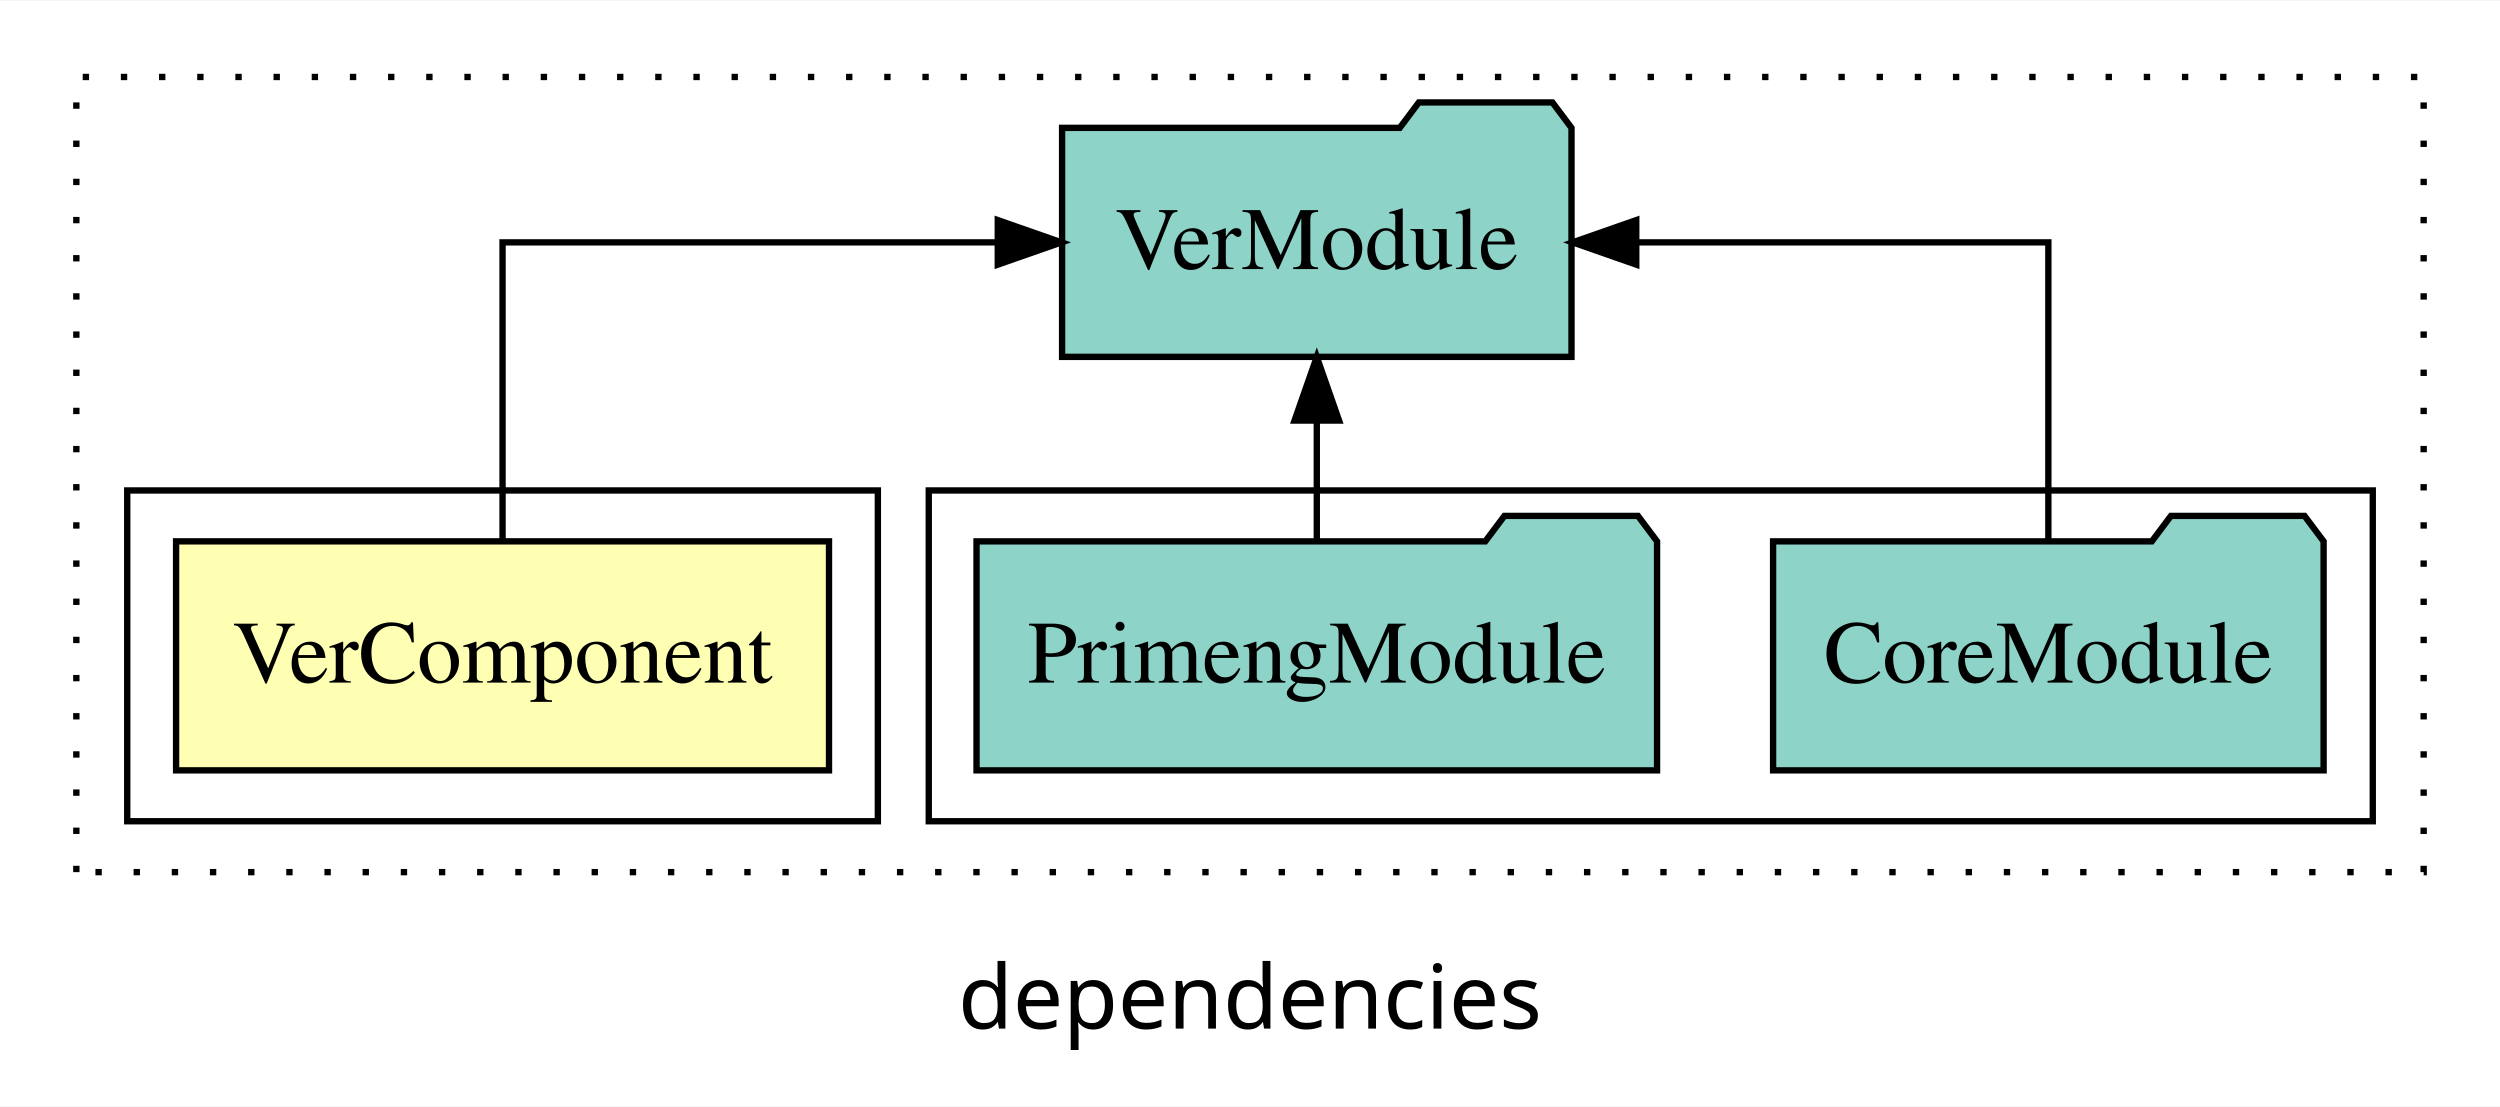
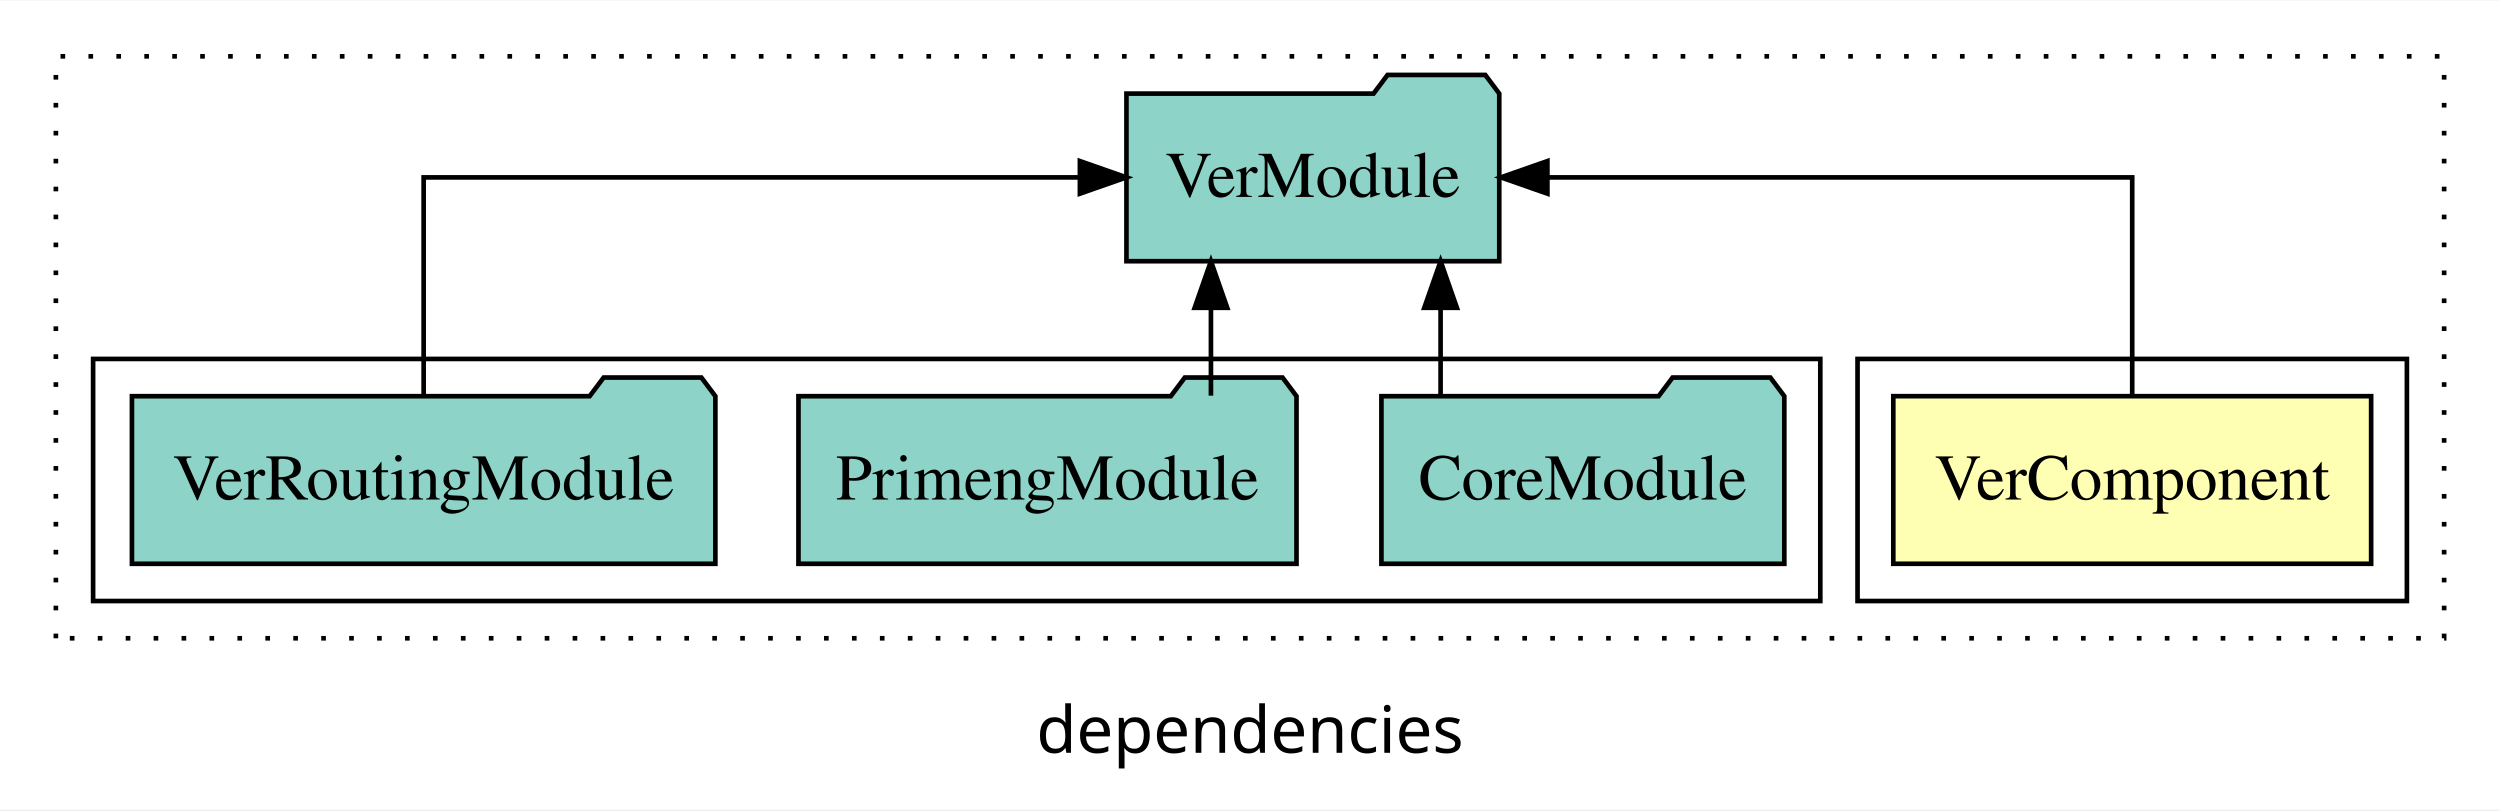
- <svg xmlns="http://www.w3.org/2000/svg" width="393pt" height="174pt" viewBox="0.00 0.00 393.00 173.80">
+ <svg xmlns="http://www.w3.org/2000/svg" width="537pt" height="174pt" viewBox="0.00 0.00 537.00 173.80">
  <g id="graph0" class="graph" transform="scale(1 1) rotate(0) translate(4 169.8)">
-     <polygon fill="white" stroke="transparent" points="-4,4 -4,-169.8 389,-169.8 389,4 -4,4" />
-     <text text-anchor="middle" x="192.5" y="-8.2" font-family="sans-serif" font-size="14.00">dependencies</text>
+     <polygon fill="white" stroke="transparent" points="-4,4 -4,-169.8 533,-169.8 533,4 -4,4" />
+     <text text-anchor="middle" x="264.5" y="-8.2" font-family="sans-serif" font-size="14.00">dependencies</text>
    <g id="clust1" class="cluster">
-       <polygon fill="none" stroke="black" stroke-dasharray="1,5" points="8,-32.8 8,-157.8 377,-157.8 377,-32.8 8,-32.8" />
+       <polygon fill="none" stroke="black" stroke-dasharray="1,5" points="8,-32.8 8,-157.8 521,-157.8 521,-32.8 8,-32.8" />
+     </g>
+     <g id="clust2" class="cluster">
+       <polygon fill="none" stroke="black" points="395,-40.8 395,-92.8 513,-92.8 513,-40.8 395,-40.8" />
    </g>
    <g id="clust4" class="cluster">
-       <polygon fill="none" stroke="black" points="142,-40.8 142,-92.8 369,-92.8 369,-40.8 142,-40.8" />
-     </g>
-     <g id="clust2" class="cluster">
-       <polygon fill="none" stroke="black" points="16,-40.8 16,-92.8 134,-92.8 134,-40.8 16,-40.8" />
+       <polygon fill="none" stroke="black" points="16,-40.8 16,-92.8 387,-92.8 387,-40.8 16,-40.8" />
    </g>
    <g id="node1" class="node">
-       <polygon fill="#ffffb3" stroke="black" points="126.32,-84.8 23.68,-84.8 23.68,-48.8 126.32,-48.8 126.32,-84.8" />
-       <text text-anchor="middle" x="75" y="-62.6" font-family="Times,serif" font-size="14.00">VerComponent</text>
+       <polygon fill="#ffffb3" stroke="black" points="505.32,-84.8 402.68,-84.8 402.68,-48.8 505.32,-48.8 505.32,-84.8" />
+       <text text-anchor="middle" x="454" y="-62.6" font-family="Times,serif" font-size="14.00">VerComponent</text>
    </g>
    <g id="node2" class="node">
-       <polygon fill="#8dd3c7" stroke="black" points="243.04,-149.8 240.04,-153.8 219.04,-153.8 216.04,-149.8 162.96,-149.8 162.96,-113.8 243.04,-113.8 243.04,-149.8" />
-       <text text-anchor="middle" x="203" y="-127.6" font-family="Times,serif" font-size="14.00">VerModule</text>
+       <polygon fill="#8dd3c7" stroke="black" points="318.04,-149.8 315.04,-153.8 294.04,-153.8 291.04,-149.8 237.96,-149.8 237.96,-113.8 318.04,-113.8 318.04,-149.8" />
+       <text text-anchor="middle" x="278" y="-127.6" font-family="Times,serif" font-size="14.00">VerModule</text>
    </g>
    <g id="edge1" class="edge">
-       <path fill="none" stroke="black" d="M75,-84.91C75,-104.14 75,-131.8 75,-131.8 75,-131.8 152.85,-131.8 152.85,-131.8" />
-       <polygon fill="black" stroke="black" points="152.85,-135.3 162.85,-131.8 152.85,-128.3 152.85,-135.3" />
+       <path fill="none" stroke="black" d="M454,-84.91C454,-104.14 454,-131.8 454,-131.8 454,-131.8 328.38,-131.8 328.38,-131.8" />
+       <polygon fill="black" stroke="black" points="328.38,-128.3 318.38,-131.8 328.38,-135.3 328.38,-128.3" />
    </g>
    <g id="node3" class="node">
-       <polygon fill="#8dd3c7" stroke="black" points="361.27,-84.8 358.27,-88.8 337.27,-88.8 334.27,-84.8 274.73,-84.8 274.73,-48.8 361.27,-48.8 361.27,-84.8" />
-       <text text-anchor="middle" x="318" y="-62.6" font-family="Times,serif" font-size="14.00">CoreModule</text>
+       <polygon fill="#8dd3c7" stroke="black" points="379.27,-84.8 376.27,-88.8 355.27,-88.8 352.27,-84.8 292.73,-84.8 292.73,-48.8 379.27,-48.8 379.27,-84.8" />
+       <text text-anchor="middle" x="336" y="-62.6" font-family="Times,serif" font-size="14.00">CoreModule</text>
    </g>
    <g id="edge2" class="edge">
-       <path fill="none" stroke="black" d="M318,-84.91C318,-104.14 318,-131.8 318,-131.8 318,-131.8 253.22,-131.8 253.22,-131.8" />
-       <polygon fill="black" stroke="black" points="253.22,-128.3 243.22,-131.8 253.22,-135.3 253.22,-128.3" />
+       <path fill="none" stroke="black" d="M305.44,-84.91C305.44,-84.91 305.44,-103.79 305.44,-103.79" />
+       <polygon fill="black" stroke="black" points="301.94,-103.79 305.44,-113.79 308.94,-103.79 301.94,-103.79" />
    </g>
    <g id="node4" class="node">
-       <polygon fill="#8dd3c7" stroke="black" points="256.49,-84.8 253.49,-88.8 232.49,-88.8 229.49,-84.8 149.51,-84.8 149.51,-48.8 256.49,-48.8 256.49,-84.8" />
-       <text text-anchor="middle" x="203" y="-62.6" font-family="Times,serif" font-size="14.00">PrimengModule</text>
+       <polygon fill="#8dd3c7" stroke="black" points="274.49,-84.8 271.49,-88.8 250.49,-88.8 247.49,-84.8 167.51,-84.8 167.51,-48.8 274.49,-48.8 274.49,-84.8" />
+       <text text-anchor="middle" x="221" y="-62.6" font-family="Times,serif" font-size="14.00">PrimengModule</text>
    </g>
    <g id="edge3" class="edge">
-       <path fill="none" stroke="black" d="M203,-84.91C203,-84.91 203,-103.79 203,-103.79" />
-       <polygon fill="black" stroke="black" points="199.5,-103.79 203,-113.79 206.5,-103.79 199.5,-103.79" />
+       <path fill="none" stroke="black" d="M256.11,-84.91C256.11,-84.91 256.11,-103.79 256.11,-103.79" />
+       <polygon fill="black" stroke="black" points="252.61,-103.79 256.11,-113.79 259.61,-103.79 252.61,-103.79" />
+     </g>
+     <g id="node5" class="node">
+       <polygon fill="#8dd3c7" stroke="black" points="149.66,-84.8 146.66,-88.8 125.66,-88.8 122.66,-84.8 24.34,-84.8 24.34,-48.8 149.66,-48.8 149.66,-84.8" />
+       <text text-anchor="middle" x="87" y="-62.6" font-family="Times,serif" font-size="14.00">VerRoutingModule</text>
+     </g>
+     <g id="edge4" class="edge">
+       <path fill="none" stroke="black" d="M87,-84.91C87,-104.14 87,-131.8 87,-131.8 87,-131.8 227.96,-131.8 227.96,-131.8" />
+       <polygon fill="black" stroke="black" points="227.96,-135.3 237.96,-131.8 227.96,-128.3 227.96,-135.3" />
    </g>
  </g>
</svg>
